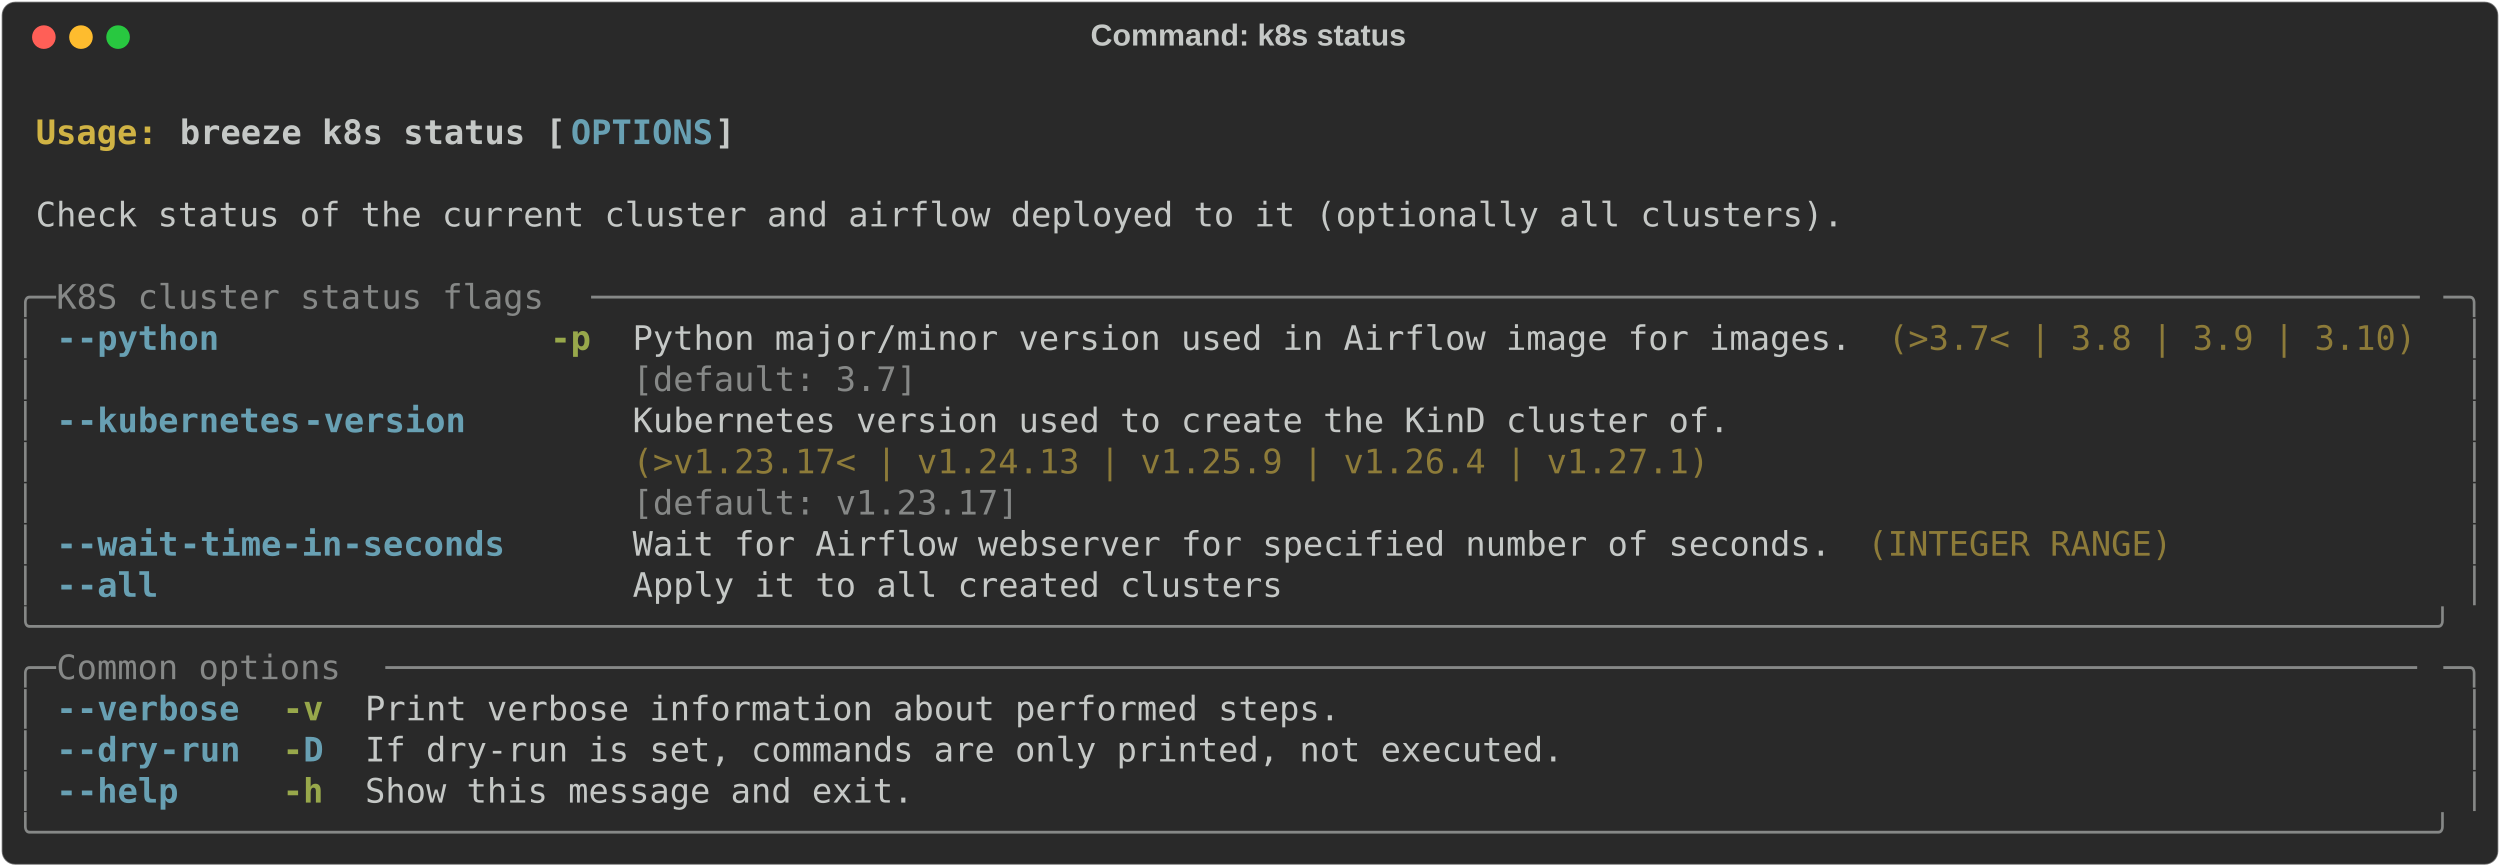
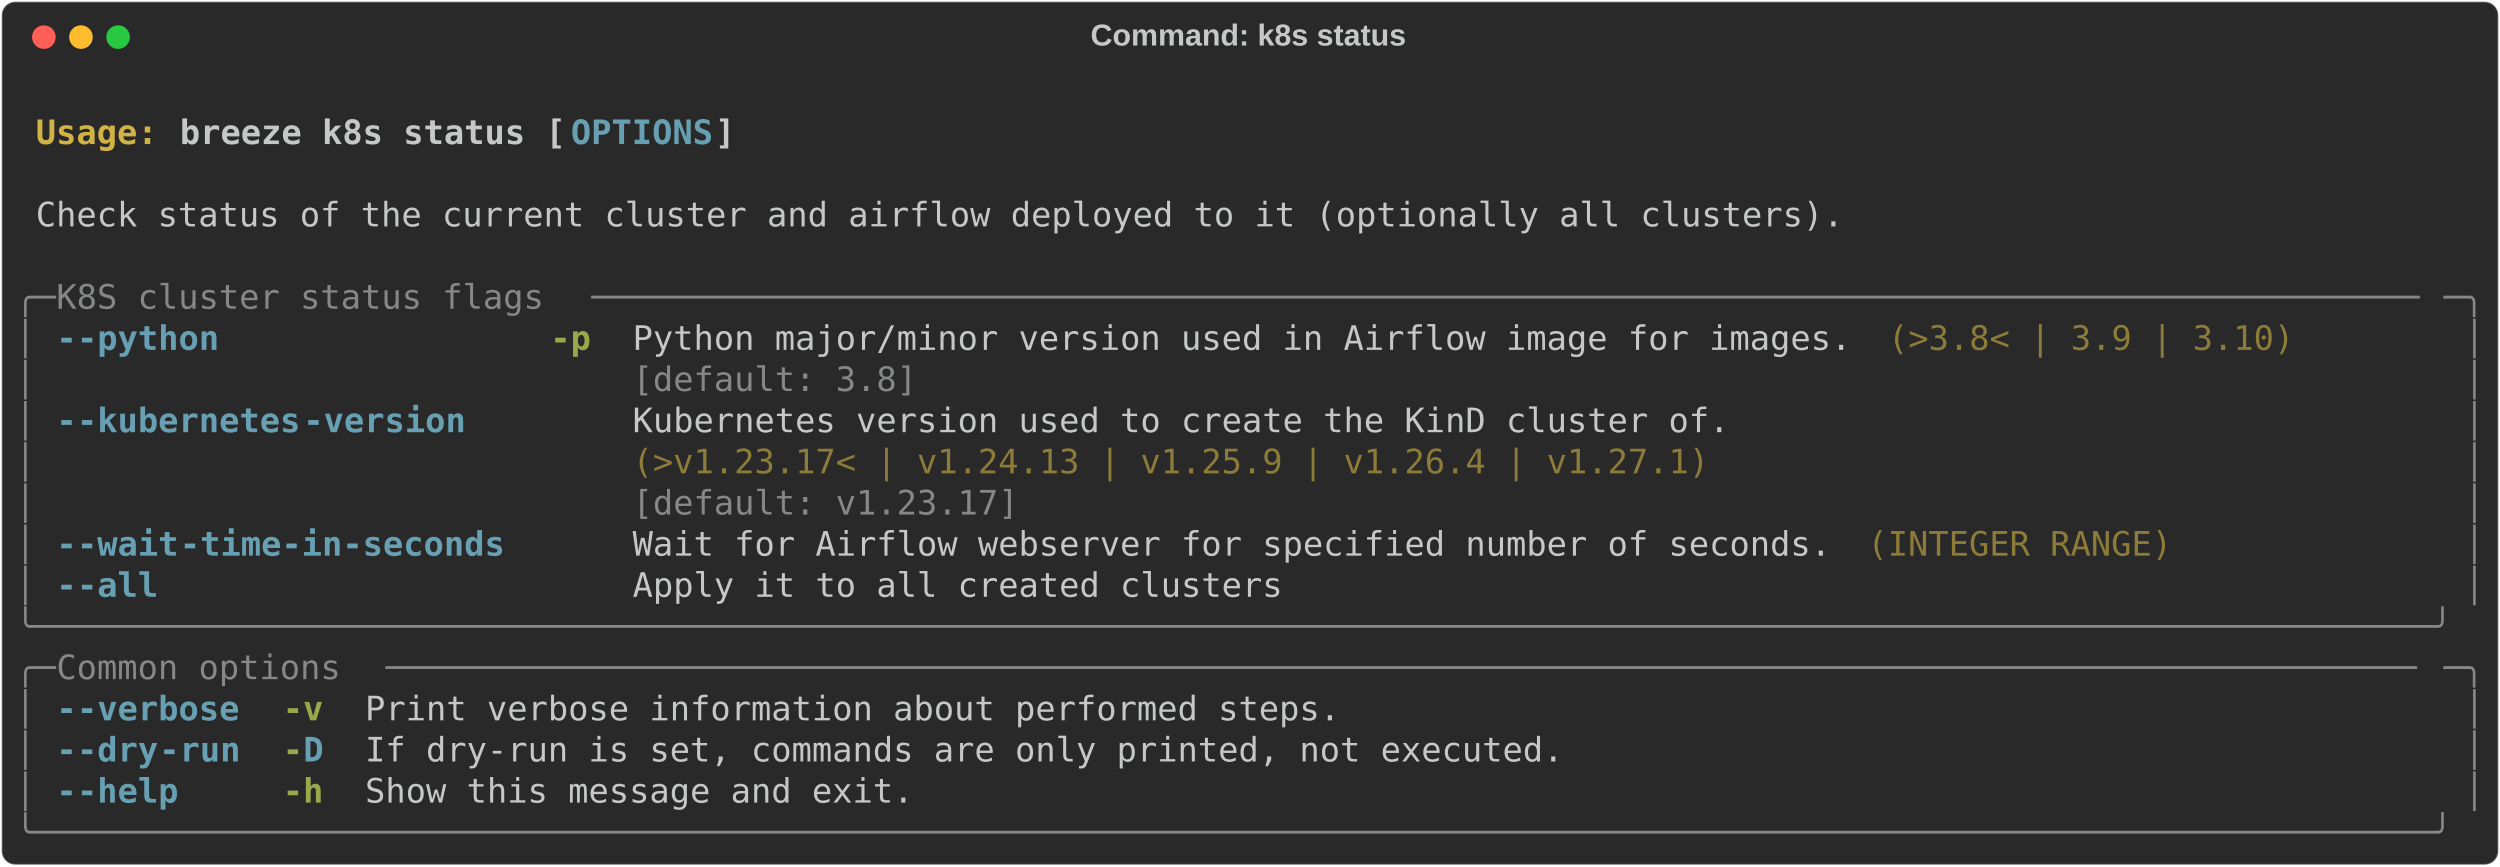
<svg xmlns="http://www.w3.org/2000/svg" class="rich-terminal" viewBox="0 0 1482 513.6">
  <style>

    @font-face {
        font-family: "Fira Code";
        src: local("FiraCode-Regular"),
                url("https://cdnjs.cloudflare.com/ajax/libs/firacode/6.2.0/woff2/FiraCode-Regular.woff2") format("woff2"),
                url("https://cdnjs.cloudflare.com/ajax/libs/firacode/6.2.0/woff/FiraCode-Regular.woff") format("woff");
        font-style: normal;
        font-weight: 400;
    }
    @font-face {
        font-family: "Fira Code";
        src: local("FiraCode-Bold"),
                url("https://cdnjs.cloudflare.com/ajax/libs/firacode/6.2.0/woff2/FiraCode-Bold.woff2") format("woff2"),
                url("https://cdnjs.cloudflare.com/ajax/libs/firacode/6.2.0/woff/FiraCode-Bold.woff") format("woff");
        font-style: bold;
        font-weight: 700;
    }

    .breeze-k8s-status-matrix {
        font-family: Fira Code, monospace;
        font-size: 20px;
        line-height: 24.4px;
        font-variant-east-asian: full-width;
    }

    .breeze-k8s-status-title {
        font-size: 18px;
        font-weight: bold;
        font-family: arial;
    }

    .breeze-k8s-status-r1 { fill: #c5c8c6;font-weight: bold }
.breeze-k8s-status-r2 { fill: #c5c8c6 }
.breeze-k8s-status-r3 { fill: #d0b344;font-weight: bold }
.breeze-k8s-status-r4 { fill: #68a0b3;font-weight: bold }
.breeze-k8s-status-r5 { fill: #868887 }
.breeze-k8s-status-r6 { fill: #98a84b;font-weight: bold }
.breeze-k8s-status-r7 { fill: #8d7b39 }
    </style>
  <defs>
    <clipPath id="breeze-k8s-status-clip-terminal">
      <rect x="0" y="0" width="1463.0" height="462.6" />
    </clipPath>
    <clipPath id="breeze-k8s-status-line-0">
      <rect x="0" y="1.5" width="1464" height="24.65" />
    </clipPath>
    <clipPath id="breeze-k8s-status-line-1">
      <rect x="0" y="25.9" width="1464" height="24.65" />
    </clipPath>
    <clipPath id="breeze-k8s-status-line-2">
      <rect x="0" y="50.3" width="1464" height="24.65" />
    </clipPath>
    <clipPath id="breeze-k8s-status-line-3">
      <rect x="0" y="74.7" width="1464" height="24.65" />
    </clipPath>
    <clipPath id="breeze-k8s-status-line-4">
      <rect x="0" y="99.1" width="1464" height="24.65" />
    </clipPath>
    <clipPath id="breeze-k8s-status-line-5">
      <rect x="0" y="123.5" width="1464" height="24.65" />
    </clipPath>
    <clipPath id="breeze-k8s-status-line-6">
      <rect x="0" y="147.9" width="1464" height="24.65" />
    </clipPath>
    <clipPath id="breeze-k8s-status-line-7">
      <rect x="0" y="172.3" width="1464" height="24.65" />
    </clipPath>
    <clipPath id="breeze-k8s-status-line-8">
      <rect x="0" y="196.7" width="1464" height="24.65" />
    </clipPath>
    <clipPath id="breeze-k8s-status-line-9">
      <rect x="0" y="221.1" width="1464" height="24.65" />
    </clipPath>
    <clipPath id="breeze-k8s-status-line-10">
      <rect x="0" y="245.5" width="1464" height="24.65" />
    </clipPath>
    <clipPath id="breeze-k8s-status-line-11">
      <rect x="0" y="269.9" width="1464" height="24.65" />
    </clipPath>
    <clipPath id="breeze-k8s-status-line-12">
      <rect x="0" y="294.3" width="1464" height="24.65" />
    </clipPath>
    <clipPath id="breeze-k8s-status-line-13">
      <rect x="0" y="318.7" width="1464" height="24.65" />
    </clipPath>
    <clipPath id="breeze-k8s-status-line-14">
      <rect x="0" y="343.1" width="1464" height="24.65" />
    </clipPath>
    <clipPath id="breeze-k8s-status-line-15">
      <rect x="0" y="367.5" width="1464" height="24.65" />
    </clipPath>
    <clipPath id="breeze-k8s-status-line-16">
      <rect x="0" y="391.9" width="1464" height="24.65" />
    </clipPath>
    <clipPath id="breeze-k8s-status-line-17">
      <rect x="0" y="416.3" width="1464" height="24.65" />
    </clipPath>
  </defs>
  <rect fill="#292929" stroke="rgba(255,255,255,0.35)" stroke-width="1" x="1" y="1" width="1480" height="511.6" rx="8" />
  <text class="breeze-k8s-status-title" fill="#c5c8c6" text-anchor="middle" x="740" y="27">Command: k8s status</text>
  <g transform="translate(26,22)">
    <circle cx="0" cy="0" r="7" fill="#ff5f57" />
    <circle cx="22" cy="0" r="7" fill="#febc2e" />
    <circle cx="44" cy="0" r="7" fill="#28c840" />
  </g>
  <g transform="translate(9, 41)" clip-path="url(#breeze-k8s-status-clip-terminal)">
    <g class="breeze-k8s-status-matrix">
      <text class="breeze-k8s-status-r2" x="1464" y="20" textLength="12.2" clip-path="url(#breeze-k8s-status-line-0)">
</text>
      <text class="breeze-k8s-status-r3" x="12.2" y="44.4" textLength="85.4" clip-path="url(#breeze-k8s-status-line-1)">Usage: </text>
      <text class="breeze-k8s-status-r1" x="97.6" y="44.4" textLength="231.8" clip-path="url(#breeze-k8s-status-line-1)">breeze k8s status [</text>
      <text class="breeze-k8s-status-r4" x="329.4" y="44.4" textLength="85.4" clip-path="url(#breeze-k8s-status-line-1)">OPTIONS</text>
      <text class="breeze-k8s-status-r1" x="414.8" y="44.4" textLength="12.2" clip-path="url(#breeze-k8s-status-line-1)">]</text>
      <text class="breeze-k8s-status-r2" x="1464" y="44.4" textLength="12.2" clip-path="url(#breeze-k8s-status-line-1)">
</text>
      <text class="breeze-k8s-status-r2" x="1464" y="68.8" textLength="12.2" clip-path="url(#breeze-k8s-status-line-2)">
</text>
      <text class="breeze-k8s-status-r2" x="12.2" y="93.2" textLength="1085.8" clip-path="url(#breeze-k8s-status-line-3)">Check status of the current cluster and airflow deployed to it (optionally all clusters).</text>
      <text class="breeze-k8s-status-r2" x="1464" y="93.2" textLength="12.2" clip-path="url(#breeze-k8s-status-line-3)">
</text>
      <text class="breeze-k8s-status-r2" x="1464" y="117.6" textLength="12.2" clip-path="url(#breeze-k8s-status-line-4)">
</text>
      <text class="breeze-k8s-status-r5" x="0" y="142" textLength="24.4" clip-path="url(#breeze-k8s-status-line-5)">╭─</text>
      <text class="breeze-k8s-status-r5" x="24.4" y="142" textLength="317.2" clip-path="url(#breeze-k8s-status-line-5)"> K8S cluster status flags </text>
      <text class="breeze-k8s-status-r5" x="341.6" y="142" textLength="1098" clip-path="url(#breeze-k8s-status-line-5)">──────────────────────────────────────────────────────────────────────────────────────────</text>
      <text class="breeze-k8s-status-r5" x="1439.6" y="142" textLength="24.4" clip-path="url(#breeze-k8s-status-line-5)">─╮</text>
      <text class="breeze-k8s-status-r2" x="1464" y="142" textLength="12.2" clip-path="url(#breeze-k8s-status-line-5)">
</text>
      <text class="breeze-k8s-status-r5" x="0" y="166.4" textLength="12.2" clip-path="url(#breeze-k8s-status-line-6)">│</text>
      <text class="breeze-k8s-status-r4" x="24.4" y="166.4" textLength="12.2" clip-path="url(#breeze-k8s-status-line-6)">-</text>
      <text class="breeze-k8s-status-r4" x="36.6" y="166.4" textLength="85.4" clip-path="url(#breeze-k8s-status-line-6)">-python</text>
      <text class="breeze-k8s-status-r6" x="317.2" y="166.4" textLength="24.4" clip-path="url(#breeze-k8s-status-line-6)">-p</text>
      <text class="breeze-k8s-status-r2" x="366" y="166.4" textLength="732" clip-path="url(#breeze-k8s-status-line-6)">Python major/minor version used in Airflow image for images.</text>
-       <text class="breeze-k8s-status-r7" x="1110.2" y="166.4" textLength="317.2" clip-path="url(#breeze-k8s-status-line-6)">(&gt;3.7&lt; | 3.8 | 3.9 | 3.10)</text>
+       <text class="breeze-k8s-status-r7" x="1110.2" y="166.4" textLength="244" clip-path="url(#breeze-k8s-status-line-6)">(&gt;3.8&lt; | 3.9 | 3.10)</text>
      <text class="breeze-k8s-status-r5" x="1451.8" y="166.4" textLength="12.2" clip-path="url(#breeze-k8s-status-line-6)">│</text>
      <text class="breeze-k8s-status-r2" x="1464" y="166.4" textLength="12.2" clip-path="url(#breeze-k8s-status-line-6)">
</text>
      <text class="breeze-k8s-status-r5" x="0" y="190.8" textLength="12.2" clip-path="url(#breeze-k8s-status-line-7)">│</text>
-       <text class="breeze-k8s-status-r5" x="366" y="190.8" textLength="732" clip-path="url(#breeze-k8s-status-line-7)">[default: 3.7]                                              </text>
+       <text class="breeze-k8s-status-r5" x="366" y="190.8" textLength="732" clip-path="url(#breeze-k8s-status-line-7)">[default: 3.8]                                              </text>
      <text class="breeze-k8s-status-r5" x="1451.8" y="190.8" textLength="12.2" clip-path="url(#breeze-k8s-status-line-7)">│</text>
      <text class="breeze-k8s-status-r2" x="1464" y="190.8" textLength="12.2" clip-path="url(#breeze-k8s-status-line-7)">
</text>
      <text class="breeze-k8s-status-r5" x="0" y="215.2" textLength="12.2" clip-path="url(#breeze-k8s-status-line-8)">│</text>
      <text class="breeze-k8s-status-r4" x="24.4" y="215.2" textLength="12.2" clip-path="url(#breeze-k8s-status-line-8)">-</text>
      <text class="breeze-k8s-status-r4" x="36.6" y="215.2" textLength="134.2" clip-path="url(#breeze-k8s-status-line-8)">-kubernetes</text>
      <text class="breeze-k8s-status-r4" x="170.8" y="215.2" textLength="97.6" clip-path="url(#breeze-k8s-status-line-8)">-version</text>
      <text class="breeze-k8s-status-r2" x="366" y="215.2" textLength="658.8" clip-path="url(#breeze-k8s-status-line-8)">Kubernetes version used to create the KinD cluster of.</text>
      <text class="breeze-k8s-status-r5" x="1451.8" y="215.2" textLength="12.2" clip-path="url(#breeze-k8s-status-line-8)">│</text>
      <text class="breeze-k8s-status-r2" x="1464" y="215.2" textLength="12.2" clip-path="url(#breeze-k8s-status-line-8)">
</text>
      <text class="breeze-k8s-status-r5" x="0" y="239.6" textLength="12.2" clip-path="url(#breeze-k8s-status-line-9)">│</text>
      <text class="breeze-k8s-status-r7" x="366" y="239.6" textLength="658.8" clip-path="url(#breeze-k8s-status-line-9)">(&gt;v1.23.17&lt; | v1.24.13 | v1.25.9 | v1.26.4 | v1.27.1) </text>
      <text class="breeze-k8s-status-r5" x="1451.8" y="239.6" textLength="12.2" clip-path="url(#breeze-k8s-status-line-9)">│</text>
      <text class="breeze-k8s-status-r2" x="1464" y="239.6" textLength="12.2" clip-path="url(#breeze-k8s-status-line-9)">
</text>
      <text class="breeze-k8s-status-r5" x="0" y="264" textLength="12.2" clip-path="url(#breeze-k8s-status-line-10)">│</text>
      <text class="breeze-k8s-status-r5" x="366" y="264" textLength="658.8" clip-path="url(#breeze-k8s-status-line-10)">[default: v1.23.17]                                   </text>
      <text class="breeze-k8s-status-r5" x="1451.8" y="264" textLength="12.2" clip-path="url(#breeze-k8s-status-line-10)">│</text>
      <text class="breeze-k8s-status-r2" x="1464" y="264" textLength="12.2" clip-path="url(#breeze-k8s-status-line-10)">
</text>
      <text class="breeze-k8s-status-r5" x="0" y="288.4" textLength="12.2" clip-path="url(#breeze-k8s-status-line-11)">│</text>
      <text class="breeze-k8s-status-r4" x="24.4" y="288.4" textLength="12.2" clip-path="url(#breeze-k8s-status-line-11)">-</text>
      <text class="breeze-k8s-status-r4" x="36.6" y="288.4" textLength="61" clip-path="url(#breeze-k8s-status-line-11)">-wait</text>
      <text class="breeze-k8s-status-r4" x="97.6" y="288.4" textLength="195.2" clip-path="url(#breeze-k8s-status-line-11)">-time-in-seconds</text>
      <text class="breeze-k8s-status-r2" x="366" y="288.4" textLength="719.8" clip-path="url(#breeze-k8s-status-line-11)">Wait for Airflow webserver for specified number of seconds.</text>
      <text class="breeze-k8s-status-r7" x="1098" y="288.4" textLength="183" clip-path="url(#breeze-k8s-status-line-11)">(INTEGER RANGE)</text>
      <text class="breeze-k8s-status-r5" x="1451.8" y="288.4" textLength="12.2" clip-path="url(#breeze-k8s-status-line-11)">│</text>
      <text class="breeze-k8s-status-r2" x="1464" y="288.4" textLength="12.2" clip-path="url(#breeze-k8s-status-line-11)">
</text>
      <text class="breeze-k8s-status-r5" x="0" y="312.8" textLength="12.2" clip-path="url(#breeze-k8s-status-line-12)">│</text>
      <text class="breeze-k8s-status-r4" x="24.4" y="312.8" textLength="12.2" clip-path="url(#breeze-k8s-status-line-12)">-</text>
      <text class="breeze-k8s-status-r4" x="36.6" y="312.8" textLength="48.8" clip-path="url(#breeze-k8s-status-line-12)">-all</text>
      <text class="breeze-k8s-status-r2" x="366" y="312.8" textLength="390.4" clip-path="url(#breeze-k8s-status-line-12)">Apply it to all created clusters</text>
      <text class="breeze-k8s-status-r5" x="1451.8" y="312.8" textLength="12.2" clip-path="url(#breeze-k8s-status-line-12)">│</text>
      <text class="breeze-k8s-status-r2" x="1464" y="312.8" textLength="12.2" clip-path="url(#breeze-k8s-status-line-12)">
</text>
      <text class="breeze-k8s-status-r5" x="0" y="337.2" textLength="1464" clip-path="url(#breeze-k8s-status-line-13)">╰──────────────────────────────────────────────────────────────────────────────────────────────────────────────────────╯</text>
      <text class="breeze-k8s-status-r2" x="1464" y="337.2" textLength="12.2" clip-path="url(#breeze-k8s-status-line-13)">
</text>
      <text class="breeze-k8s-status-r5" x="0" y="361.6" textLength="24.4" clip-path="url(#breeze-k8s-status-line-14)">╭─</text>
      <text class="breeze-k8s-status-r5" x="24.4" y="361.6" textLength="195.2" clip-path="url(#breeze-k8s-status-line-14)"> Common options </text>
      <text class="breeze-k8s-status-r5" x="219.6" y="361.6" textLength="1220" clip-path="url(#breeze-k8s-status-line-14)">────────────────────────────────────────────────────────────────────────────────────────────────────</text>
      <text class="breeze-k8s-status-r5" x="1439.6" y="361.6" textLength="24.4" clip-path="url(#breeze-k8s-status-line-14)">─╮</text>
      <text class="breeze-k8s-status-r2" x="1464" y="361.6" textLength="12.2" clip-path="url(#breeze-k8s-status-line-14)">
</text>
      <text class="breeze-k8s-status-r5" x="0" y="386" textLength="12.2" clip-path="url(#breeze-k8s-status-line-15)">│</text>
      <text class="breeze-k8s-status-r4" x="24.4" y="386" textLength="12.2" clip-path="url(#breeze-k8s-status-line-15)">-</text>
      <text class="breeze-k8s-status-r4" x="36.6" y="386" textLength="97.6" clip-path="url(#breeze-k8s-status-line-15)">-verbose</text>
      <text class="breeze-k8s-status-r6" x="158.6" y="386" textLength="24.4" clip-path="url(#breeze-k8s-status-line-15)">-v</text>
      <text class="breeze-k8s-status-r2" x="207.4" y="386" textLength="585.6" clip-path="url(#breeze-k8s-status-line-15)">Print verbose information about performed steps.</text>
      <text class="breeze-k8s-status-r5" x="1451.8" y="386" textLength="12.2" clip-path="url(#breeze-k8s-status-line-15)">│</text>
      <text class="breeze-k8s-status-r2" x="1464" y="386" textLength="12.2" clip-path="url(#breeze-k8s-status-line-15)">
</text>
      <text class="breeze-k8s-status-r5" x="0" y="410.4" textLength="12.2" clip-path="url(#breeze-k8s-status-line-16)">│</text>
      <text class="breeze-k8s-status-r4" x="24.4" y="410.4" textLength="12.2" clip-path="url(#breeze-k8s-status-line-16)">-</text>
      <text class="breeze-k8s-status-r4" x="36.6" y="410.4" textLength="48.8" clip-path="url(#breeze-k8s-status-line-16)">-dry</text>
      <text class="breeze-k8s-status-r4" x="85.4" y="410.4" textLength="48.8" clip-path="url(#breeze-k8s-status-line-16)">-run</text>
      <text class="breeze-k8s-status-r6" x="158.6" y="410.4" textLength="12.2" clip-path="url(#breeze-k8s-status-line-16)">-</text>
      <text class="breeze-k8s-status-r4" x="170.8" y="410.4" textLength="12.2" clip-path="url(#breeze-k8s-status-line-16)">D</text>
      <text class="breeze-k8s-status-r2" x="207.4" y="410.4" textLength="719.8" clip-path="url(#breeze-k8s-status-line-16)">If dry-run is set, commands are only printed, not executed.</text>
      <text class="breeze-k8s-status-r5" x="1451.8" y="410.4" textLength="12.2" clip-path="url(#breeze-k8s-status-line-16)">│</text>
      <text class="breeze-k8s-status-r2" x="1464" y="410.4" textLength="12.2" clip-path="url(#breeze-k8s-status-line-16)">
</text>
      <text class="breeze-k8s-status-r5" x="0" y="434.8" textLength="12.2" clip-path="url(#breeze-k8s-status-line-17)">│</text>
      <text class="breeze-k8s-status-r4" x="24.4" y="434.8" textLength="12.2" clip-path="url(#breeze-k8s-status-line-17)">-</text>
      <text class="breeze-k8s-status-r4" x="36.6" y="434.8" textLength="61" clip-path="url(#breeze-k8s-status-line-17)">-help</text>
      <text class="breeze-k8s-status-r6" x="158.6" y="434.8" textLength="24.4" clip-path="url(#breeze-k8s-status-line-17)">-h</text>
      <text class="breeze-k8s-status-r2" x="207.4" y="434.8" textLength="329.4" clip-path="url(#breeze-k8s-status-line-17)">Show this message and exit.</text>
      <text class="breeze-k8s-status-r5" x="1451.8" y="434.8" textLength="12.2" clip-path="url(#breeze-k8s-status-line-17)">│</text>
      <text class="breeze-k8s-status-r2" x="1464" y="434.8" textLength="12.2" clip-path="url(#breeze-k8s-status-line-17)">
</text>
      <text class="breeze-k8s-status-r5" x="0" y="459.2" textLength="1464" clip-path="url(#breeze-k8s-status-line-18)">╰──────────────────────────────────────────────────────────────────────────────────────────────────────────────────────╯</text>
      <text class="breeze-k8s-status-r2" x="1464" y="459.2" textLength="12.2" clip-path="url(#breeze-k8s-status-line-18)">
</text>
    </g>
  </g>
</svg>
